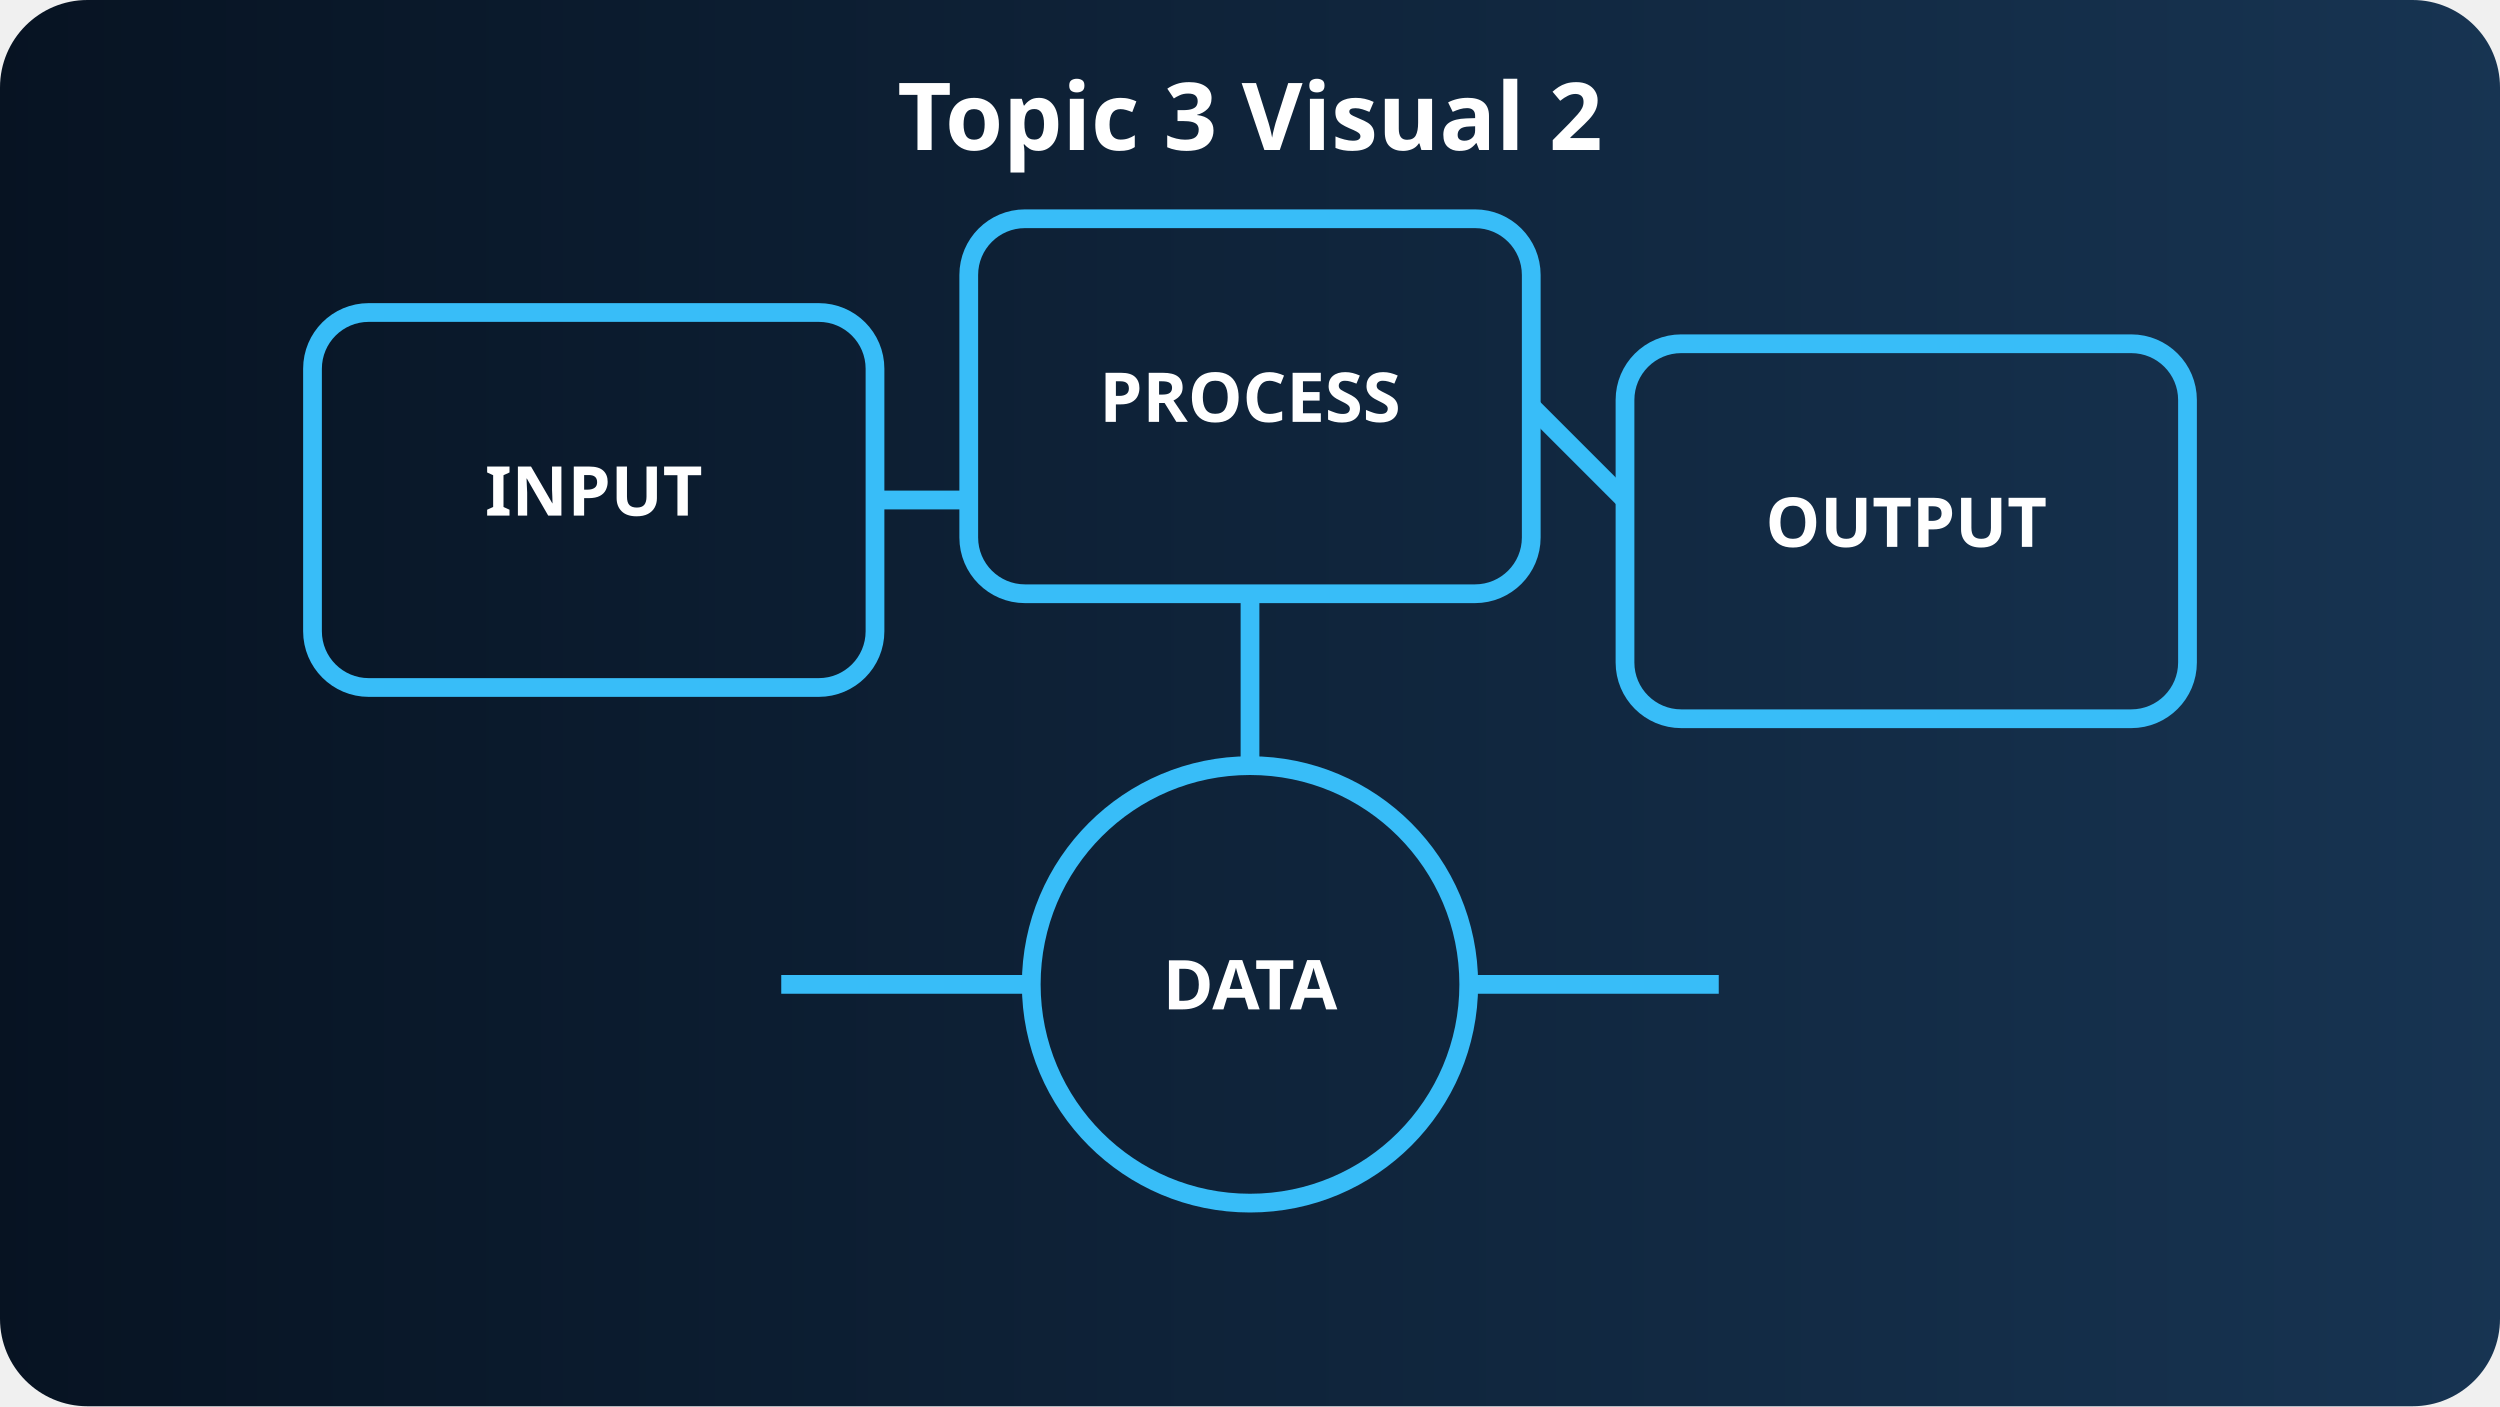
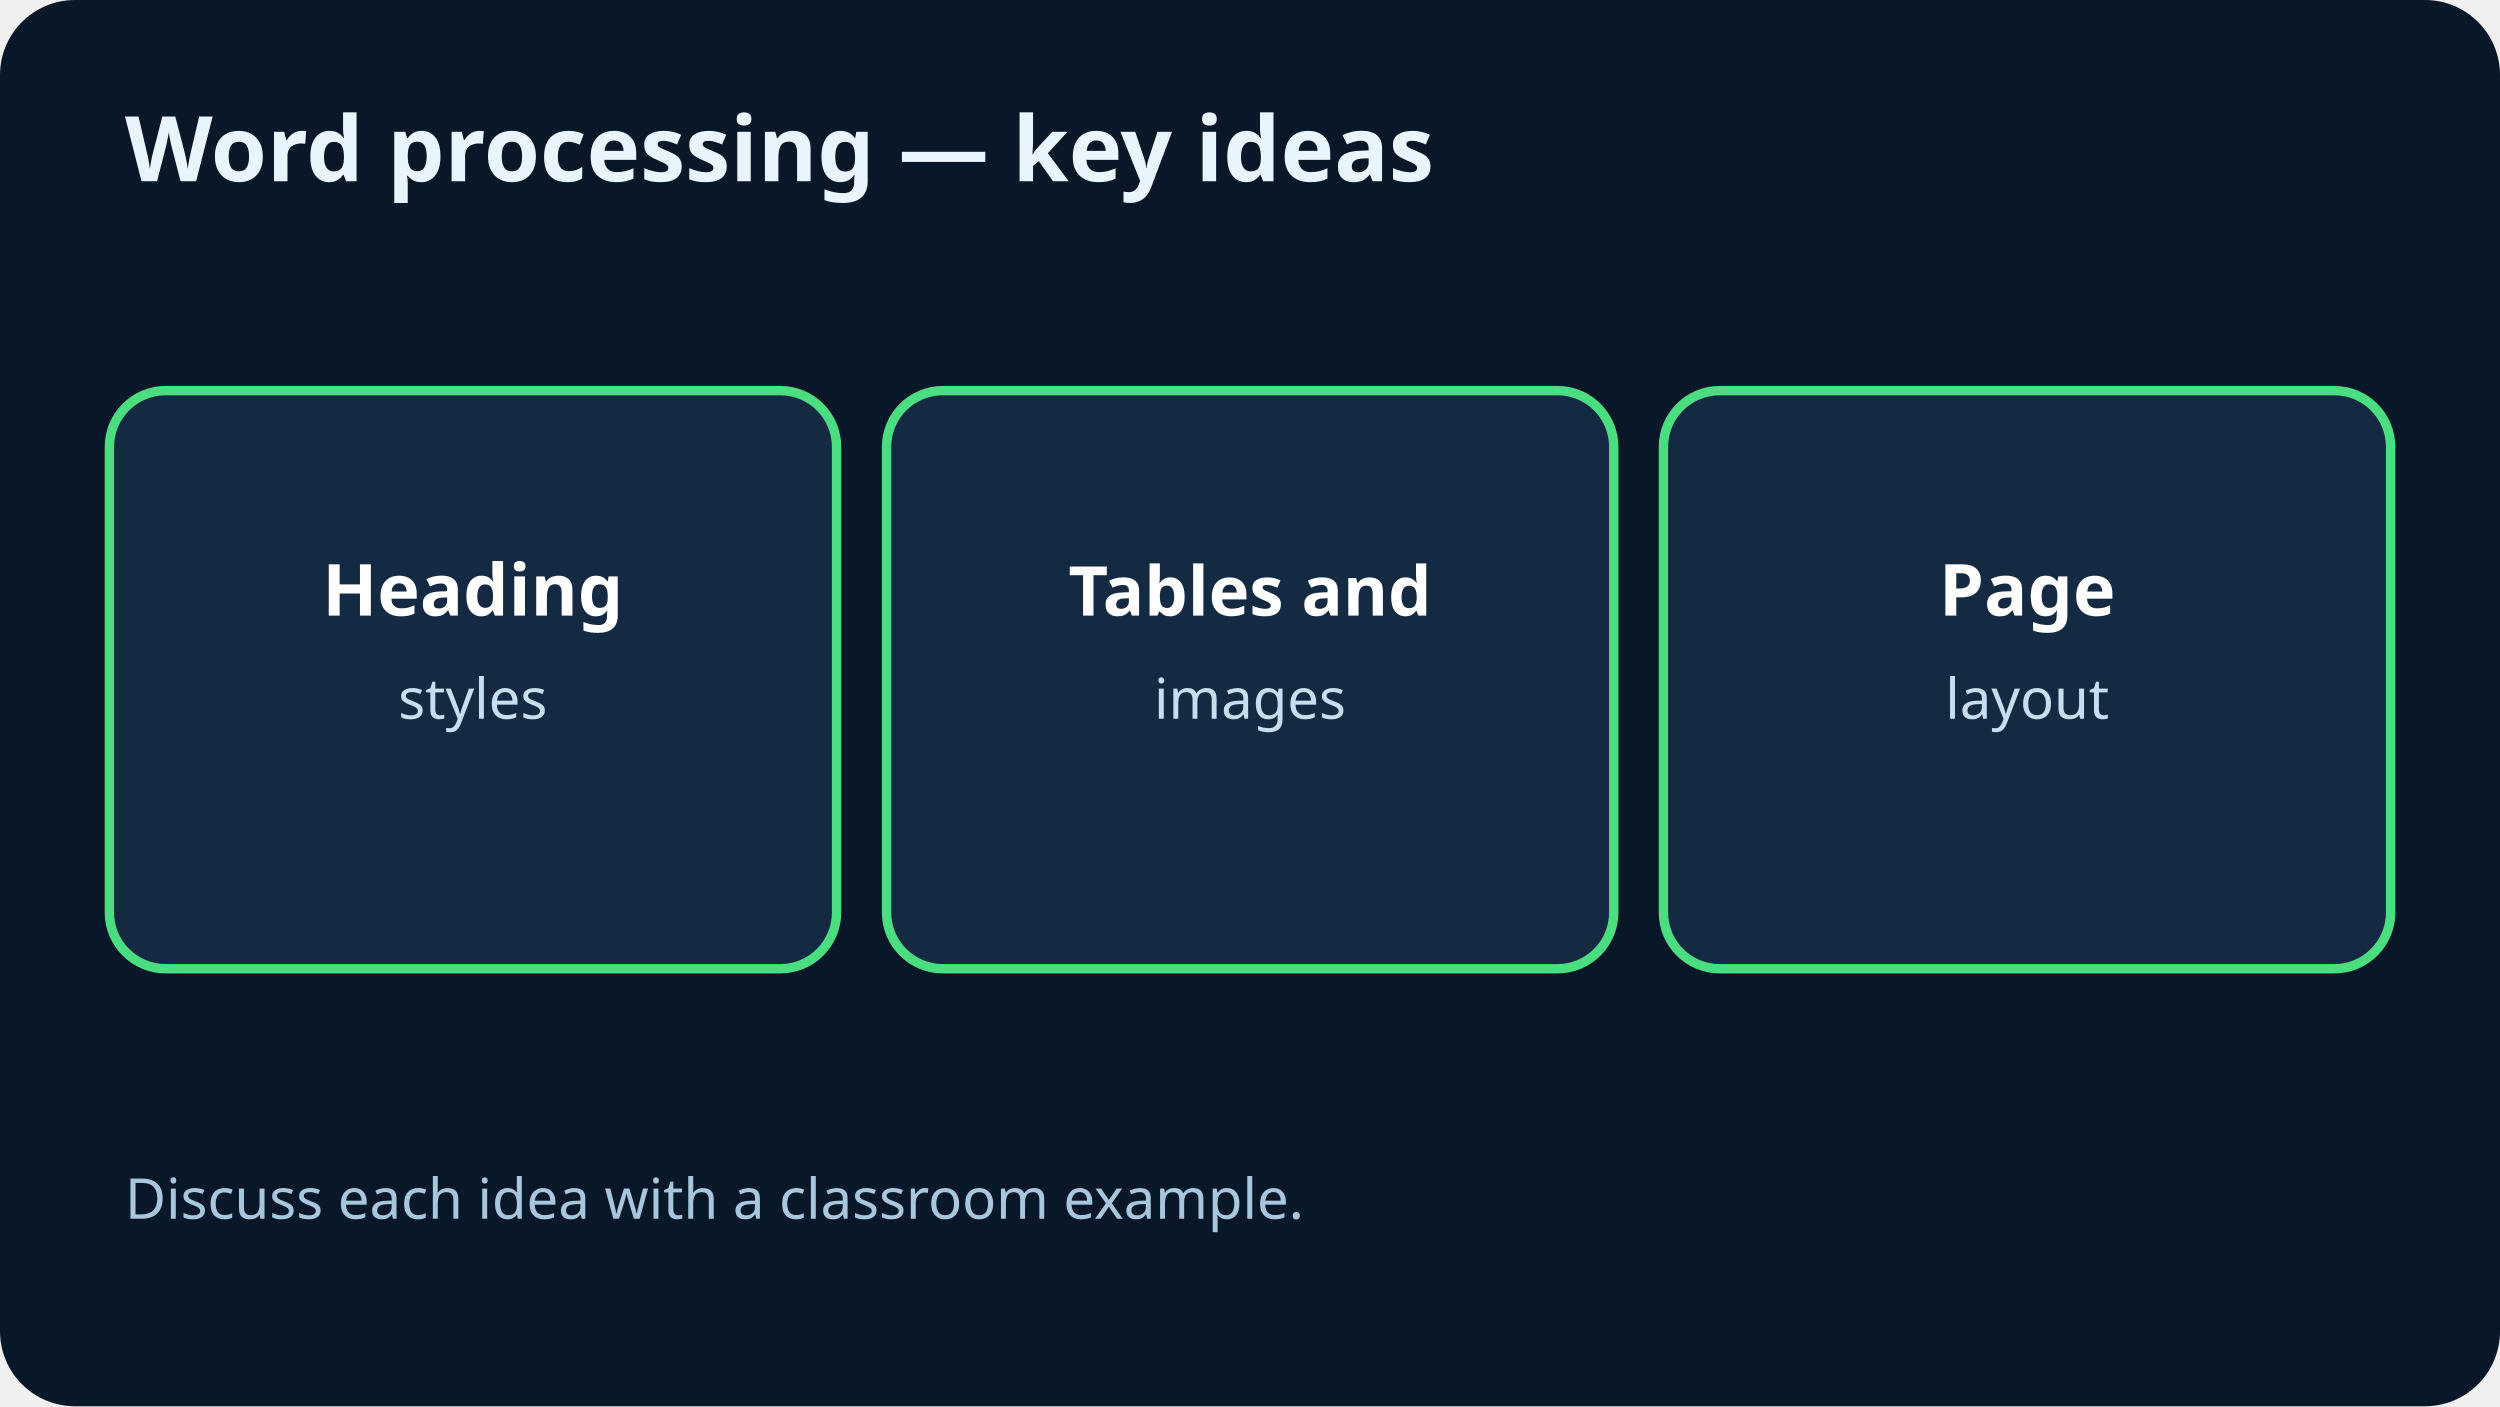
- <svg xmlns="http://www.w3.org/2000/svg" viewBox="0 0 800 450">
-   <defs>
-     <linearGradient id="g" x1="0" x2="1">
-       <stop stop-color="#071322" />
-       <stop offset="1" stop-color="#173452" />
-     </linearGradient>
-   </defs>
-   <rect width="800" height="450" rx="28" fill="url(#g)" />
-   <g fill="none" stroke="#38bdf8" stroke-width="6">
-     <rect x="100" y="100" width="180" height="120" rx="18" />
-     <rect x="310" y="70" width="180" height="120" rx="18" />
-     <rect x="520" y="110" width="180" height="120" rx="18" />
-     <path d="M280 160h30M490 130l30 30" />
-     <circle cx="400" cy="315" r="70" />
-     <path d="M400 245v-55M330 315h-80M470 315h80" />
-   </g>
-   <g fill="white" font-family="system-ui" font-weight="800" text-anchor="middle">
-     <text x="400" y="48" font-size="30">Topic 3 Visual 2</text>
-     <text x="190" y="165" font-size="22">INPUT</text>
-     <text x="400" y="135" font-size="22">PROCESS</text>
-     <text x="610" y="175" font-size="22">OUTPUT</text>
-     <text x="400" y="323" font-size="22">DATA</text>
-   </g>
+ <svg xmlns="http://www.w3.org/2000/svg" viewBox="0 0 800 450" role="img" aria-label="Word processing diagram">
+   <rect width="800" height="450" rx="24" fill="#091829" />
+   <text x="40" y="58" fill="#e8f5ff" font-size="29" font-family="system-ui" font-weight="bold">Word processing — key ideas</text>
+   <rect x="35.0" y="125" width="232.7" height="185" rx="18" fill="#132a42" stroke="#4ade80" stroke-width="3" />
+   <text x="151.3" y="197" text-anchor="middle" fill="white" font-family="system-ui" font-weight="bold" font-size="23">Heading</text>
+   <text x="151.3" y="230" text-anchor="middle" fill="#c8def0" font-family="system-ui" font-size="18">styles</text>
+   <rect x="283.7" y="125" width="232.7" height="185" rx="18" fill="#132a42" stroke="#4ade80" stroke-width="3" />
+   <text x="400.0" y="197" text-anchor="middle" fill="white" font-family="system-ui" font-weight="bold" font-size="22">Tables and</text>
+   <text x="400.0" y="230" text-anchor="middle" fill="#c8def0" font-family="system-ui" font-size="18">images</text>
+   <rect x="532.3" y="125" width="232.7" height="185" rx="18" fill="#132a42" stroke="#4ade80" stroke-width="3" />
+   <text x="648.7" y="197" text-anchor="middle" fill="white" font-family="system-ui" font-weight="bold" font-size="23">Page</text>
+   <text x="648.7" y="230" text-anchor="middle" fill="#c8def0" font-family="system-ui" font-size="18">layout</text>
+   <text x="40" y="390" fill="#a8c7dd" font-family="system-ui" font-size="18">Discuss each idea with a classroom example.</text>
</svg>
